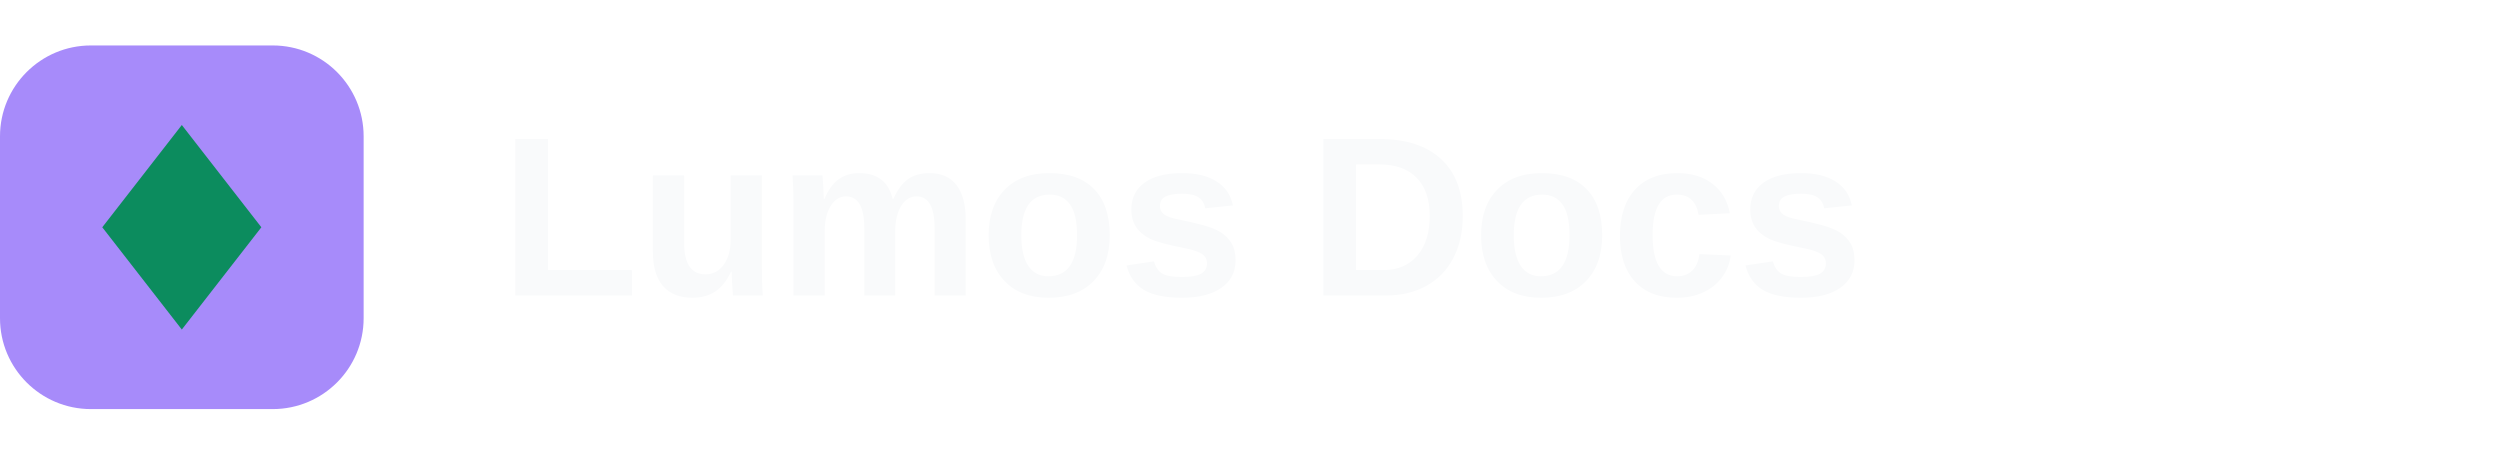
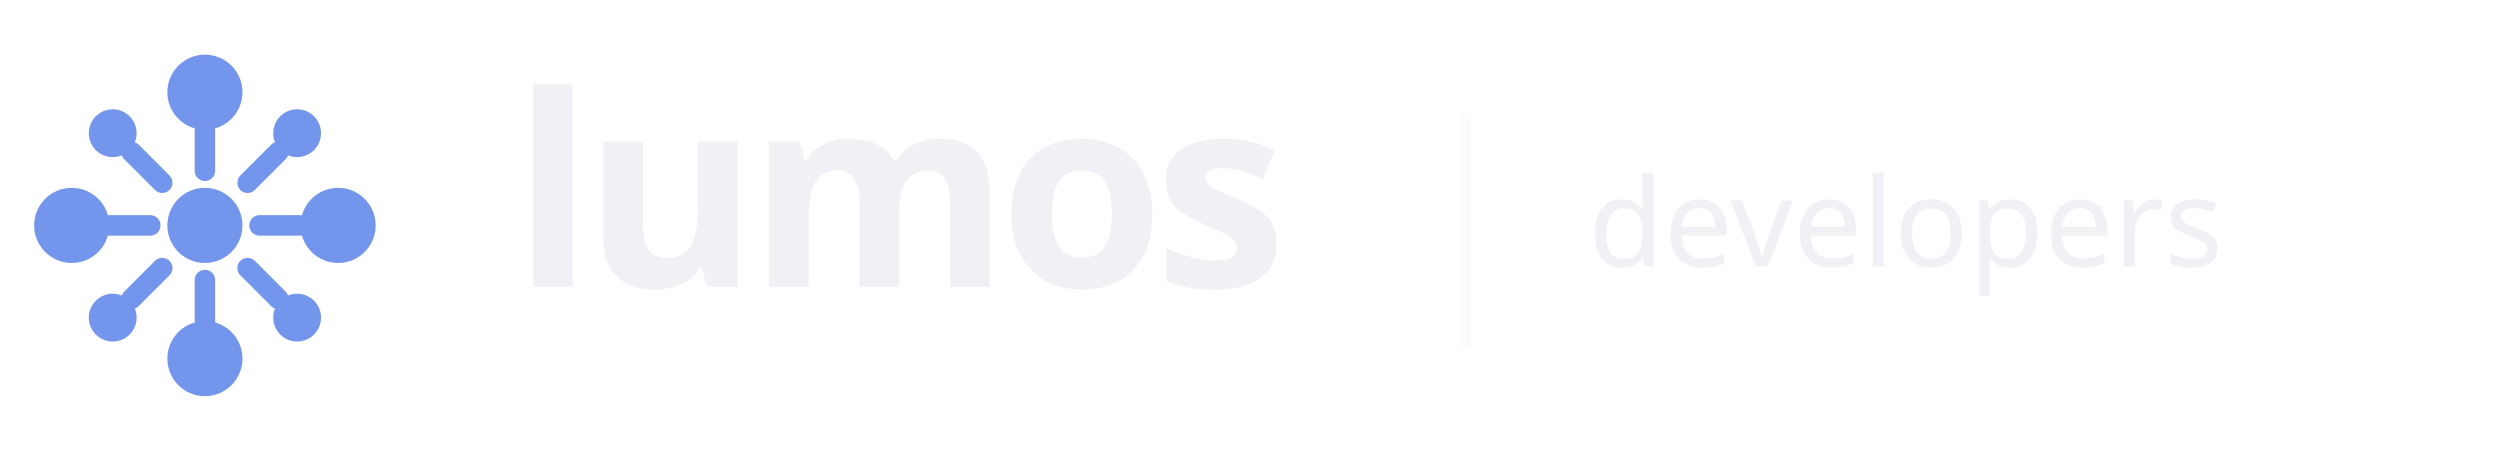
- <svg xmlns="http://www.w3.org/2000/svg" width="220" height="40" viewBox="0 0 220 40" fill="none">
-   <rect x="0" y="4" width="32" height="32" rx="8" fill="#A78BFA" />
-   <path d="M16 11L23 20L16 29L9 20L16 11Z" fill="#0C8C5E" />
-   <text x="44" y="26" fill="#F9FAFB" font-family="Segoe UI, Arial, sans-serif" font-size="20" font-weight="700">Lumos Docs</text>
+ <svg xmlns="http://www.w3.org/2000/svg" width="244" height="44" viewBox="0 0 244 44" fill="none" role="img" aria-labelledby="title">
+   <g transform="translate(0 2) scale(.333333)" color="#7396EC">
+     <circle cx="60" cy="60" r="11" fill="currentColor" />
+     <circle cx="60" cy="21" r="11" fill="currentColor" />
+     <circle cx="60" cy="99" r="11" fill="currentColor" />
+     <circle cx="21" cy="60" r="11" fill="currentColor" />
+     <circle cx="99" cy="60" r="11" fill="currentColor" />
+     <g stroke="currentColor" stroke-width="6" stroke-linecap="round">
+       <line x1="60" y1="32" x2="60" y2="44" />
+       <line x1="60" y1="88" x2="60" y2="76" />
+       <line x1="32" y1="60" x2="44" y2="60" />
+       <line x1="88" y1="60" x2="76" y2="60" />
+     </g>
+     <circle cx="33" cy="33" r="7" fill="currentColor" />
+     <circle cx="87" cy="33" r="7" fill="currentColor" />
+     <circle cx="33" cy="87" r="7" fill="currentColor" />
+     <circle cx="87" cy="87" r="7" fill="currentColor" />
+     <g stroke="currentColor" stroke-width="6" stroke-linecap="round">
+       <line x1="38.5" y1="38.5" x2="47.5" y2="47.5" />
+       <line x1="81.5" y1="38.5" x2="72.5" y2="47.5" />
+       <line x1="38.5" y1="81.5" x2="47.5" y2="72.5" />
+       <line x1="81.5" y1="81.5" x2="72.5" y2="72.5" />
+     </g>
+   </g>
+   <text x="50" y="28" fill="#EFF1F5" font-family="'Plus Jakarta Sans', system-ui, sans-serif" font-weight="700" font-size="26" letter-spacing="-1">lumos</text>
+   <path d="M143 11v23" stroke="#EFF1F5" stroke-opacity=".2" />
+   <text x="155" y="26" fill="#EFF1F5" font-family="'Plus Jakarta Sans', system-ui, sans-serif" font-weight="500" font-size="12">developers</text>
</svg>
